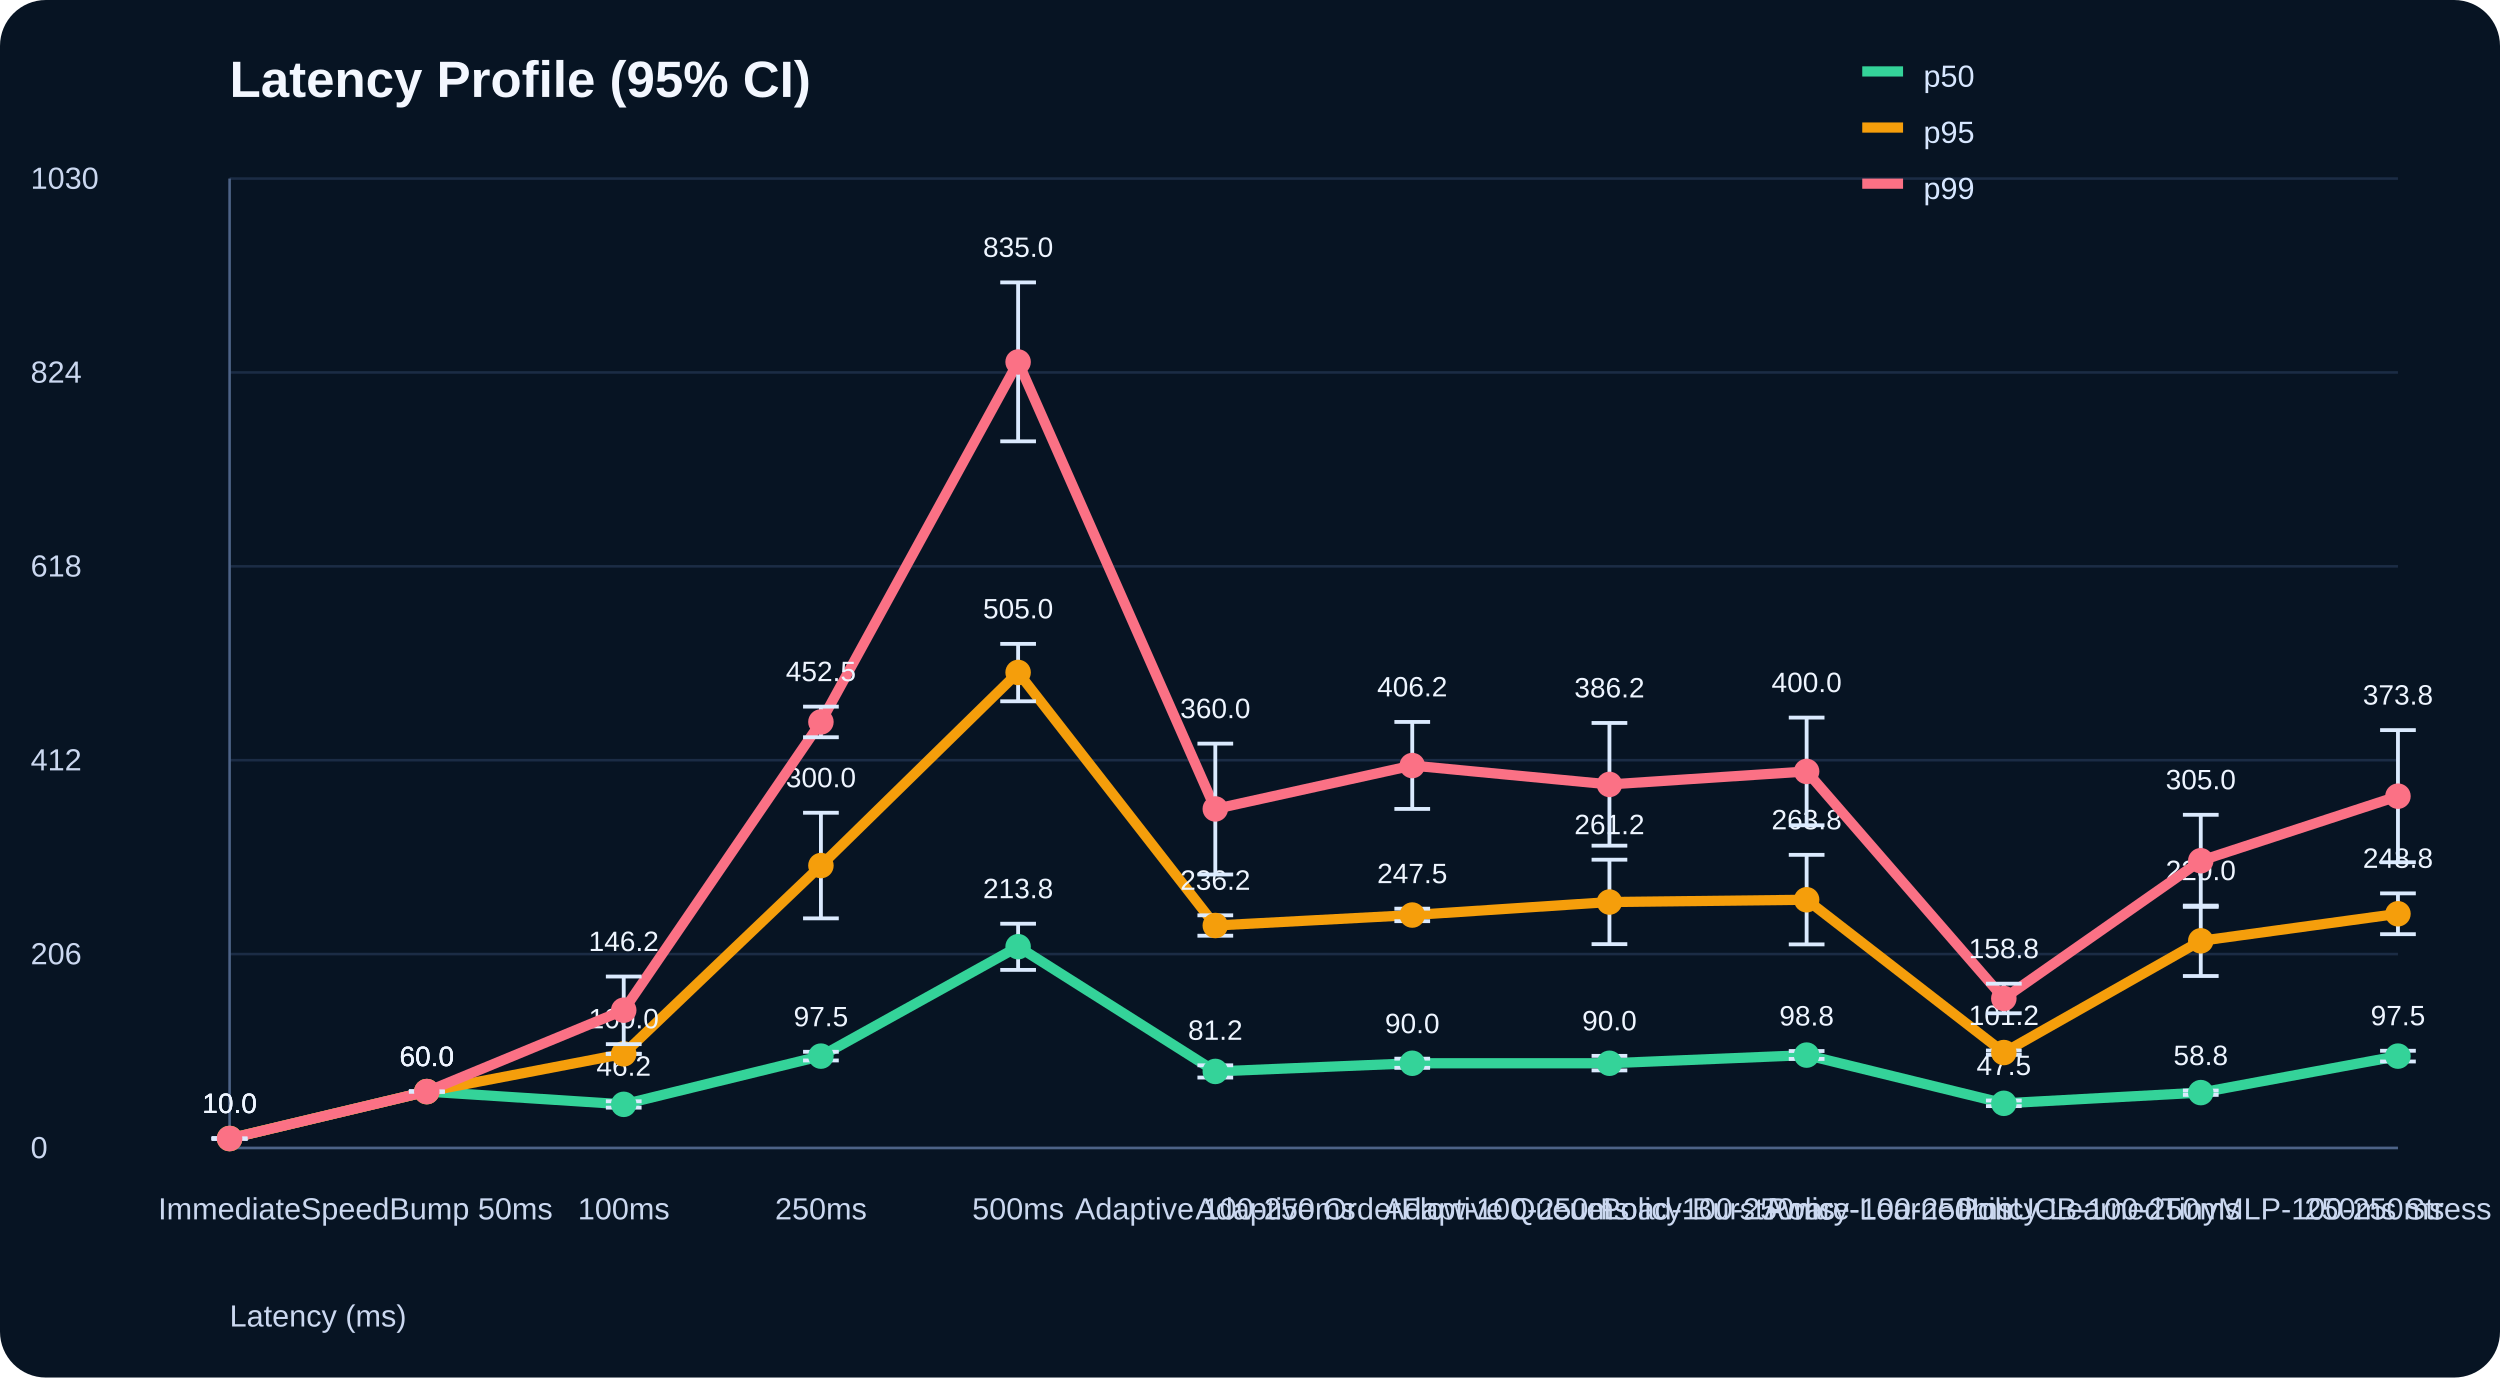
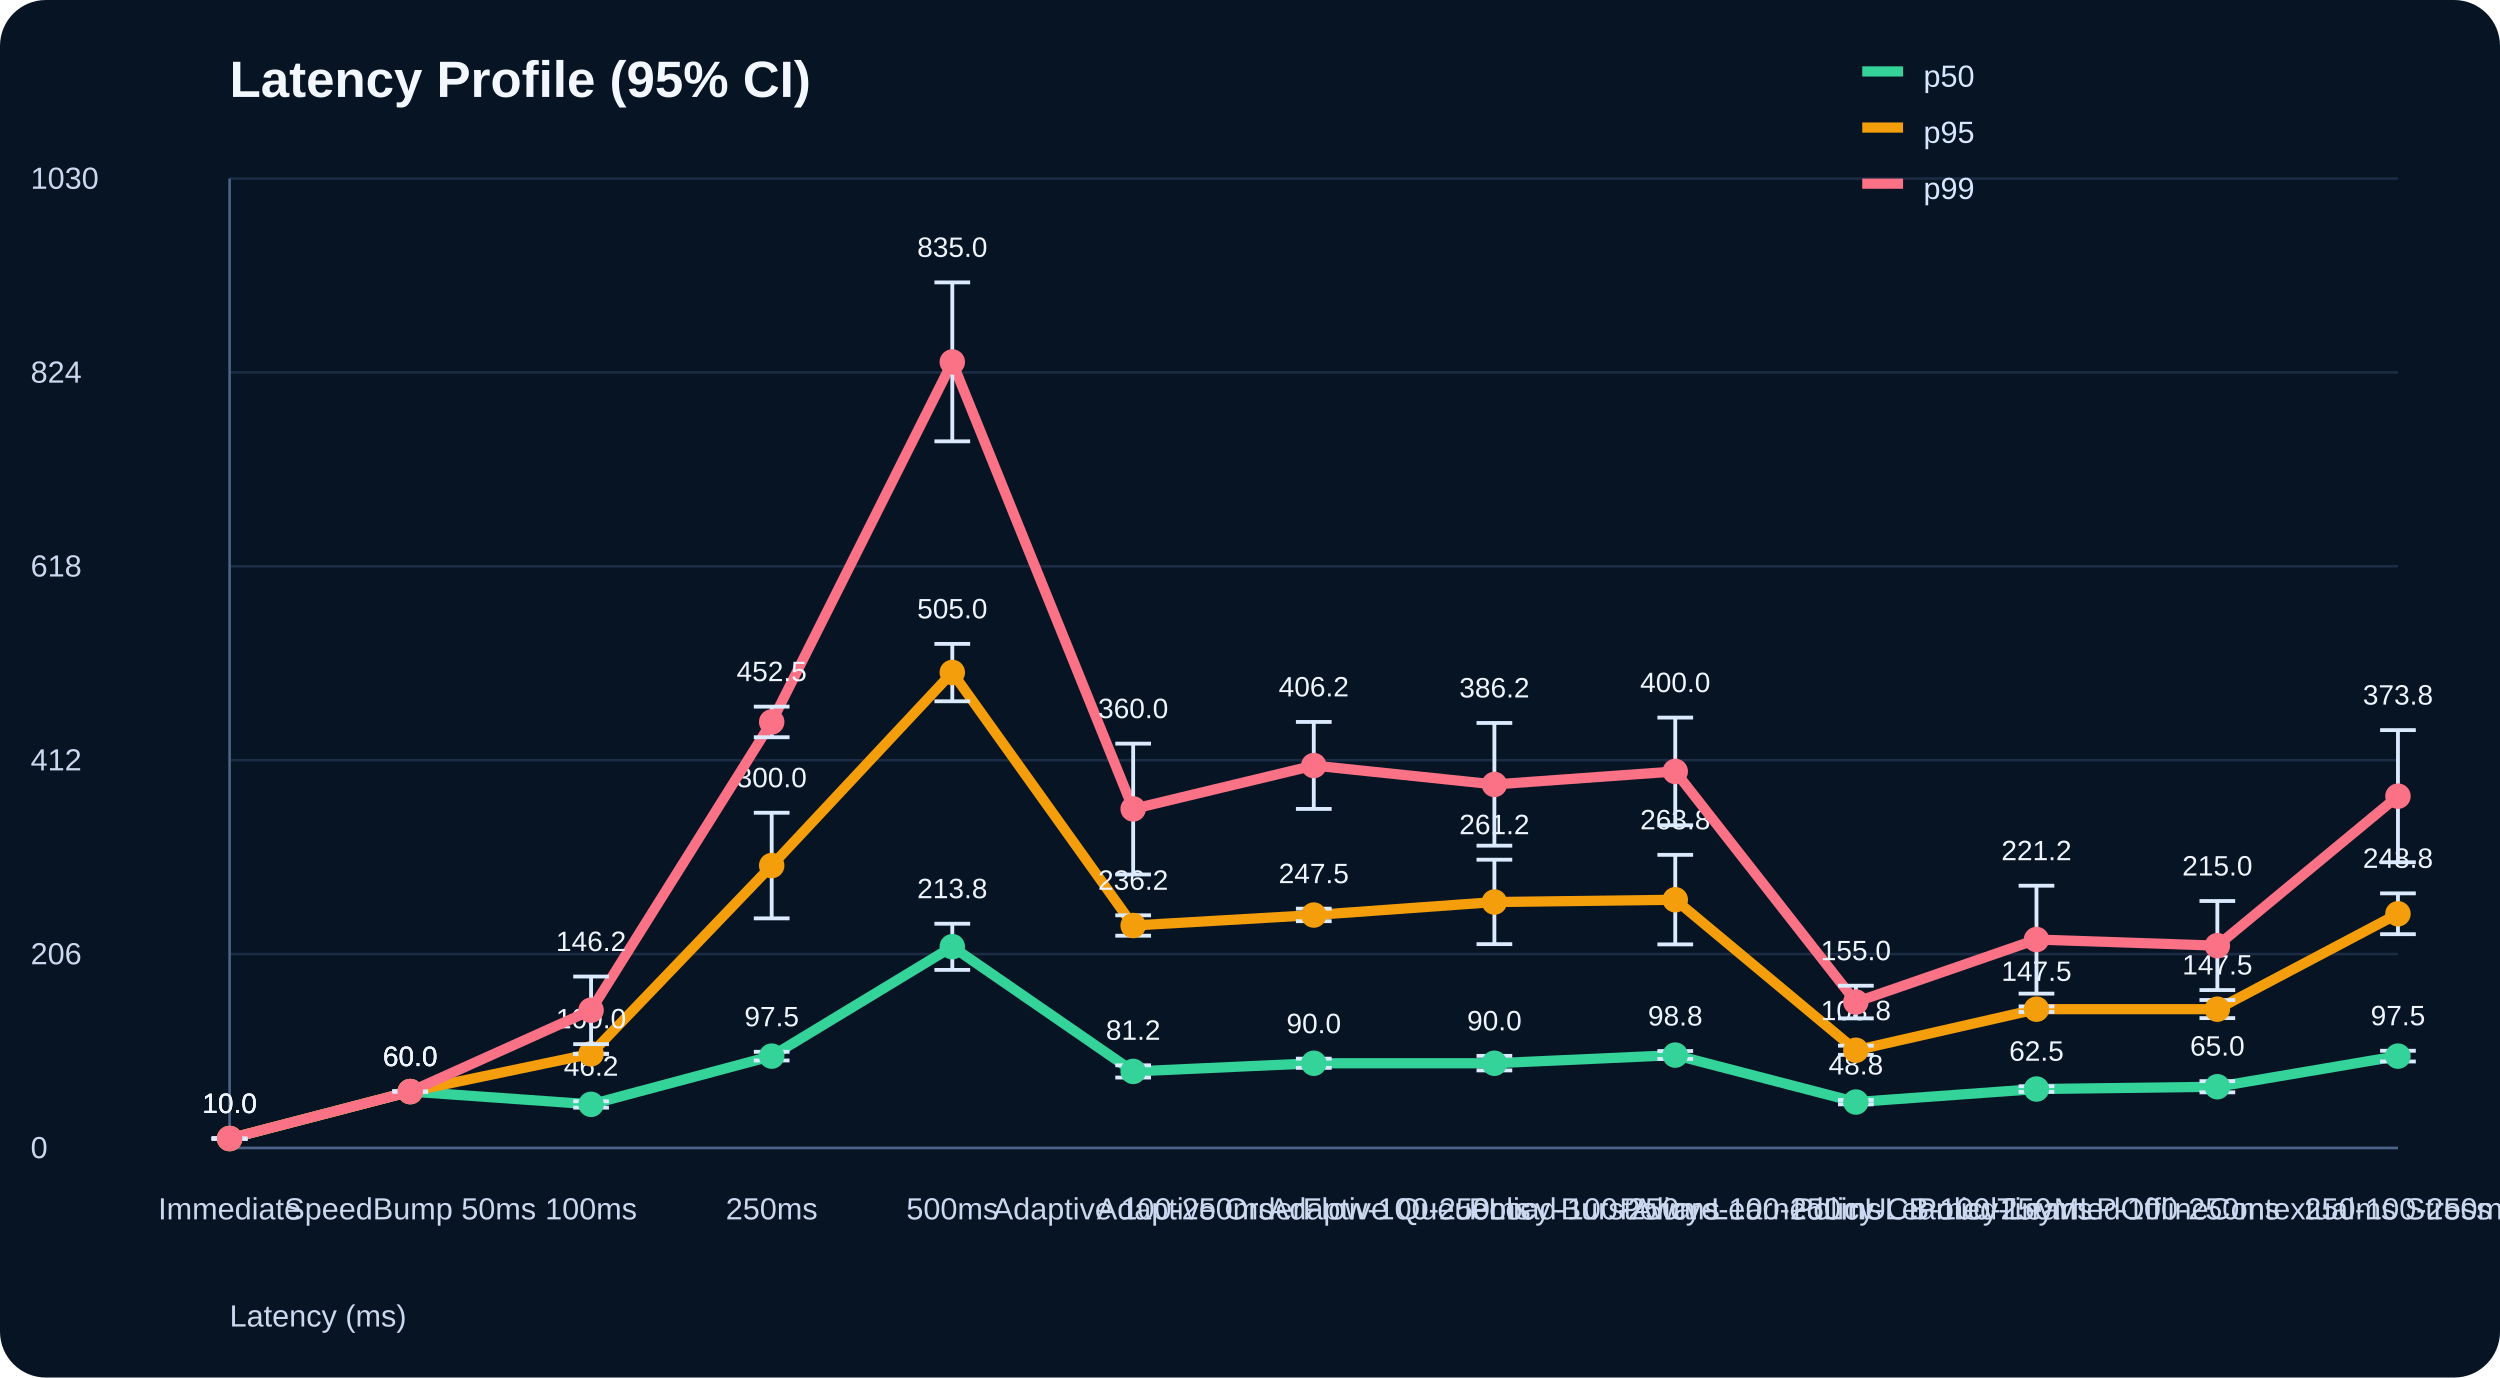
<svg xmlns="http://www.w3.org/2000/svg" width="980" height="540" viewBox="0 0 980 540" role="img">
  <style>.title{font:700 20px Arial; fill:#f3f7ff;}.label{font:12px Arial; fill:#cbd8f0;}.value{font:11px Arial; fill:#eef5ff;}.axis{stroke:#4d6387; stroke-width:1;}.grid{stroke:#20324d; stroke-width:1; opacity:.8;}.legend{font:12px Arial; fill:#d7e7ff;}.bg{fill:#071423;}.err{stroke:#dbeafe; stroke-width:1.5;}</style>
  <rect class="bg" x="0" y="0" width="980" height="540" rx="18" />
  <text class="title" x="90" y="38">Latency Profile (95% CI)</text>
  <text class="label" x="90" y="520">Latency (ms)</text>
  <line class="grid" x1="90" y1="70.0" x2="940" y2="70.0" />
  <text class="label" x="12" y="74.0">1030</text>
  <line class="grid" x1="90" y1="146.0" x2="940" y2="146.0" />
  <text class="label" x="12" y="150.0">824</text>
  <line class="grid" x1="90" y1="222.0" x2="940" y2="222.0" />
  <text class="label" x="12" y="226.0">618</text>
  <line class="grid" x1="90" y1="298.0" x2="940" y2="298.0" />
  <text class="label" x="12" y="302.0">412</text>
  <line class="grid" x1="90" y1="374.0" x2="940" y2="374.0" />
  <text class="label" x="12" y="378.0">206</text>
  <line class="grid" x1="90" y1="450.0" x2="940" y2="450.0" />
  <text class="label" x="12" y="454.0">0</text>
  <line class="axis" x1="90" y1="70" x2="90" y2="450" />
  <line class="axis" x1="90" y1="450" x2="940" y2="450" />
  <text class="label" x="90.0" y="478" text-anchor="middle">Immediate</text>
-   <text class="label" x="167.3" y="478" text-anchor="middle">SpeedBump 50ms</text>
-   <text class="label" x="244.5" y="478" text-anchor="middle">100ms</text>
-   <text class="label" x="321.8" y="478" text-anchor="middle">250ms</text>
-   <text class="label" x="399.1" y="478" text-anchor="middle">500ms</text>
-   <text class="label" x="476.4" y="478" text-anchor="middle">Adaptive 100-250ms</text>
-   <text class="label" x="553.6" y="478" text-anchor="middle">Adaptive OrderFlow-100-250ms</text>
-   <text class="label" x="630.9" y="478" text-anchor="middle">Adaptive QueueLoad-100-250ms</text>
-   <text class="label" x="708.2" y="478" text-anchor="middle">Policy-BurstAware-100-250ms</text>
-   <text class="label" x="785.5" y="478" text-anchor="middle">Policy-LearnedLinUCB-100-250ms</text>
-   <text class="label" x="862.7" y="478" text-anchor="middle">Policy-LearnedTinyMLP-100-250ms</text>
+   <text class="label" x="160.8" y="478" text-anchor="middle">SpeedBump 50ms</text>
+   <text class="label" x="231.7" y="478" text-anchor="middle">100ms</text>
+   <text class="label" x="302.5" y="478" text-anchor="middle">250ms</text>
+   <text class="label" x="373.3" y="478" text-anchor="middle">500ms</text>
+   <text class="label" x="444.2" y="478" text-anchor="middle">Adaptive 100-250ms</text>
+   <text class="label" x="515.0" y="478" text-anchor="middle">Adaptive OrderFlow-100-250ms</text>
+   <text class="label" x="585.8" y="478" text-anchor="middle">Adaptive QueueLoad-100-250ms</text>
+   <text class="label" x="656.7" y="478" text-anchor="middle">Policy-BurstAware-100-250ms</text>
+   <text class="label" x="727.5" y="478" text-anchor="middle">Policy-LearnedLinUCB-100-250ms</text>
+   <text class="label" x="798.3" y="478" text-anchor="middle">Policy-LearnedTinyMLP-100-250ms</text>
+   <text class="label" x="869.2" y="478" text-anchor="middle">Policy-LearnedOfflineContextual-100-250ms</text>
  <text class="label" x="940.0" y="478" text-anchor="middle">250ms Stress</text>
-   <polyline fill="none" stroke="#34d399" stroke-width="4" points="90.0,446.3 167.3,427.9 244.5,432.9 321.8,414.0 399.1,371.1 476.4,420.0 553.6,416.8 630.9,416.8 708.2,413.6 785.5,432.5 862.7,428.3 940.0,414.0" />
+   <polyline fill="none" stroke="#34d399" stroke-width="4" points="90.0,446.3 160.8,427.9 231.7,432.9 302.5,414.0 373.3,371.1 444.2,420.0 515.0,416.8 585.8,416.8 656.7,413.6 727.5,432.0 798.3,426.9 869.2,426.0 940.0,414.0" />
  <line class="err" x1="90.0" y1="446.3" x2="90.0" y2="446.3" />
  <line class="err" x1="83.0" y1="446.3" x2="97.0" y2="446.3" />
  <line class="err" x1="83.0" y1="446.3" x2="97.0" y2="446.3" />
  <circle cx="90.0" cy="446.3" r="5" fill="#34d399" />
  <text class="value" x="90.0" y="436.3" text-anchor="middle">10.0</text>
-   <line class="err" x1="167.3" y1="427.9" x2="167.3" y2="427.9" />
-   <line class="err" x1="160.3" y1="427.9" x2="174.3" y2="427.9" />
-   <line class="err" x1="160.3" y1="427.9" x2="174.3" y2="427.9" />
-   <circle cx="167.3" cy="427.9" r="5" fill="#34d399" />
-   <text class="value" x="167.3" y="417.9" text-anchor="middle">60.0</text>
-   <line class="err" x1="244.5" y1="431.7" x2="244.5" y2="434.2" />
-   <line class="err" x1="237.5" y1="431.7" x2="251.5" y2="431.7" />
-   <line class="err" x1="237.5" y1="434.2" x2="251.5" y2="434.2" />
-   <circle cx="244.5" cy="432.9" r="5" fill="#34d399" />
-   <text class="value" x="244.5" y="421.7" text-anchor="middle">46.2</text>
-   <line class="err" x1="321.8" y1="412.3" x2="321.8" y2="415.7" />
-   <line class="err" x1="314.8" y1="412.3" x2="328.8" y2="412.3" />
-   <line class="err" x1="314.8" y1="415.7" x2="328.8" y2="415.7" />
-   <circle cx="321.8" cy="414.0" r="5" fill="#34d399" />
-   <text class="value" x="321.8" y="402.3" text-anchor="middle">97.5</text>
-   <line class="err" x1="399.1" y1="362.1" x2="399.1" y2="380.2" />
-   <line class="err" x1="392.1" y1="362.1" x2="406.1" y2="362.1" />
-   <line class="err" x1="392.1" y1="380.2" x2="406.1" y2="380.2" />
-   <circle cx="399.1" cy="371.1" r="5" fill="#34d399" />
-   <text class="value" x="399.1" y="352.1" text-anchor="middle">213.8</text>
-   <line class="err" x1="476.4" y1="417.6" x2="476.4" y2="422.4" />
-   <line class="err" x1="469.4" y1="417.6" x2="483.4" y2="417.6" />
-   <line class="err" x1="469.4" y1="422.4" x2="483.4" y2="422.4" />
-   <circle cx="476.4" cy="420.0" r="5" fill="#34d399" />
-   <text class="value" x="476.4" y="407.6" text-anchor="middle">81.2</text>
-   <line class="err" x1="553.6" y1="415.0" x2="553.6" y2="418.6" />
-   <line class="err" x1="546.6" y1="415.0" x2="560.6" y2="415.0" />
-   <line class="err" x1="546.6" y1="418.6" x2="560.6" y2="418.6" />
-   <circle cx="553.6" cy="416.8" r="5" fill="#34d399" />
-   <text class="value" x="553.6" y="405.0" text-anchor="middle">90.0</text>
-   <line class="err" x1="630.9" y1="413.9" x2="630.9" y2="419.6" />
-   <line class="err" x1="623.9" y1="413.9" x2="637.9" y2="413.9" />
-   <line class="err" x1="623.9" y1="419.6" x2="637.9" y2="419.6" />
-   <circle cx="630.9" cy="416.8" r="5" fill="#34d399" />
-   <text class="value" x="630.9" y="403.9" text-anchor="middle">90.0</text>
-   <line class="err" x1="708.2" y1="412.0" x2="708.2" y2="415.1" />
-   <line class="err" x1="701.2" y1="412.0" x2="715.2" y2="412.0" />
-   <line class="err" x1="701.2" y1="415.1" x2="715.2" y2="415.1" />
-   <circle cx="708.2" cy="413.6" r="5" fill="#34d399" />
-   <text class="value" x="708.2" y="402.0" text-anchor="middle">98.8</text>
-   <line class="err" x1="785.5" y1="431.4" x2="785.5" y2="433.6" />
-   <line class="err" x1="778.5" y1="431.4" x2="792.5" y2="431.4" />
-   <line class="err" x1="778.5" y1="433.6" x2="792.5" y2="433.6" />
-   <circle cx="785.5" cy="432.5" r="5" fill="#34d399" />
-   <text class="value" x="785.5" y="421.4" text-anchor="middle">47.5</text>
-   <line class="err" x1="862.7" y1="427.5" x2="862.7" y2="429.2" />
-   <line class="err" x1="855.7" y1="427.5" x2="869.7" y2="427.5" />
-   <line class="err" x1="855.7" y1="429.2" x2="869.7" y2="429.2" />
-   <circle cx="862.7" cy="428.3" r="5" fill="#34d399" />
-   <text class="value" x="862.7" y="417.5" text-anchor="middle">58.8</text>
+   <line class="err" x1="160.8" y1="427.9" x2="160.8" y2="427.9" />
+   <line class="err" x1="153.8" y1="427.9" x2="167.8" y2="427.9" />
+   <line class="err" x1="153.8" y1="427.9" x2="167.8" y2="427.9" />
+   <circle cx="160.8" cy="427.9" r="5" fill="#34d399" />
+   <text class="value" x="160.8" y="417.9" text-anchor="middle">60.0</text>
+   <line class="err" x1="231.7" y1="431.7" x2="231.7" y2="434.2" />
+   <line class="err" x1="224.7" y1="431.7" x2="238.7" y2="431.7" />
+   <line class="err" x1="224.7" y1="434.2" x2="238.7" y2="434.2" />
+   <circle cx="231.7" cy="432.9" r="5" fill="#34d399" />
+   <text class="value" x="231.7" y="421.7" text-anchor="middle">46.2</text>
+   <line class="err" x1="302.5" y1="412.3" x2="302.5" y2="415.7" />
+   <line class="err" x1="295.5" y1="412.3" x2="309.5" y2="412.3" />
+   <line class="err" x1="295.5" y1="415.7" x2="309.5" y2="415.7" />
+   <circle cx="302.5" cy="414.0" r="5" fill="#34d399" />
+   <text class="value" x="302.5" y="402.3" text-anchor="middle">97.5</text>
+   <line class="err" x1="373.3" y1="362.1" x2="373.3" y2="380.2" />
+   <line class="err" x1="366.3" y1="362.1" x2="380.3" y2="362.1" />
+   <line class="err" x1="366.3" y1="380.2" x2="380.3" y2="380.2" />
+   <circle cx="373.3" cy="371.1" r="5" fill="#34d399" />
+   <text class="value" x="373.3" y="352.1" text-anchor="middle">213.8</text>
+   <line class="err" x1="444.2" y1="417.6" x2="444.2" y2="422.4" />
+   <line class="err" x1="437.2" y1="417.6" x2="451.2" y2="417.6" />
+   <line class="err" x1="437.2" y1="422.4" x2="451.2" y2="422.4" />
+   <circle cx="444.2" cy="420.0" r="5" fill="#34d399" />
+   <text class="value" x="444.2" y="407.6" text-anchor="middle">81.2</text>
+   <line class="err" x1="515.0" y1="415.0" x2="515.0" y2="418.6" />
+   <line class="err" x1="508.0" y1="415.0" x2="522.0" y2="415.0" />
+   <line class="err" x1="508.0" y1="418.6" x2="522.0" y2="418.6" />
+   <circle cx="515.0" cy="416.8" r="5" fill="#34d399" />
+   <text class="value" x="515.0" y="405.0" text-anchor="middle">90.0</text>
+   <line class="err" x1="585.8" y1="413.9" x2="585.8" y2="419.6" />
+   <line class="err" x1="578.8" y1="413.9" x2="592.8" y2="413.9" />
+   <line class="err" x1="578.8" y1="419.6" x2="592.8" y2="419.6" />
+   <circle cx="585.8" cy="416.8" r="5" fill="#34d399" />
+   <text class="value" x="585.8" y="403.9" text-anchor="middle">90.0</text>
+   <line class="err" x1="656.7" y1="412.0" x2="656.7" y2="415.1" />
+   <line class="err" x1="649.7" y1="412.0" x2="663.7" y2="412.0" />
+   <line class="err" x1="649.7" y1="415.1" x2="663.7" y2="415.1" />
+   <circle cx="656.7" cy="413.6" r="5" fill="#34d399" />
+   <text class="value" x="656.7" y="402.0" text-anchor="middle">98.8</text>
+   <line class="err" x1="727.5" y1="431.2" x2="727.5" y2="432.9" />
+   <line class="err" x1="720.5" y1="431.2" x2="734.5" y2="431.2" />
+   <line class="err" x1="720.5" y1="432.9" x2="734.5" y2="432.9" />
+   <circle cx="727.5" cy="432.0" r="5" fill="#34d399" />
+   <text class="value" x="727.5" y="421.2" text-anchor="middle">48.8</text>
+   <line class="err" x1="798.3" y1="425.8" x2="798.3" y2="428.0" />
+   <line class="err" x1="791.3" y1="425.8" x2="805.3" y2="425.8" />
+   <line class="err" x1="791.3" y1="428.0" x2="805.3" y2="428.0" />
+   <circle cx="798.3" cy="426.9" r="5" fill="#34d399" />
+   <text class="value" x="798.3" y="415.8" text-anchor="middle">62.5</text>
+   <line class="err" x1="869.2" y1="423.8" x2="869.2" y2="428.2" />
+   <line class="err" x1="862.2" y1="423.8" x2="876.2" y2="423.8" />
+   <line class="err" x1="862.2" y1="428.2" x2="876.2" y2="428.2" />
+   <circle cx="869.2" cy="426.0" r="5" fill="#34d399" />
+   <text class="value" x="869.2" y="413.8" text-anchor="middle">65.0</text>
  <line class="err" x1="940.0" y1="411.9" x2="940.0" y2="416.1" />
  <line class="err" x1="933.0" y1="411.9" x2="947.0" y2="411.9" />
  <line class="err" x1="933.0" y1="416.1" x2="947.0" y2="416.1" />
  <circle cx="940.0" cy="414.0" r="5" fill="#34d399" />
  <text class="value" x="940.0" y="401.9" text-anchor="middle">97.5</text>
  <line x1="730" y1="28" x2="746" y2="28" stroke="#34d399" stroke-width="4" />
  <text class="legend" x="754" y="34">p50</text>
-   <polyline fill="none" stroke="#f59e0b" stroke-width="4" points="90.0,446.3 167.3,427.9 244.5,413.1 321.8,339.3 399.1,263.6 476.4,362.8 553.6,358.7 630.9,353.6 708.2,352.7 785.5,412.6 862.7,368.8 940.0,358.2" />
+   <polyline fill="none" stroke="#f59e0b" stroke-width="4" points="90.0,446.3 160.8,427.9 231.7,413.1 302.5,339.3 373.3,263.6 444.2,362.8 515.0,358.7 585.8,353.6 656.7,352.7 727.5,411.7 798.3,395.6 869.2,395.6 940.0,358.2" />
  <line class="err" x1="90.0" y1="446.3" x2="90.0" y2="446.3" />
  <line class="err" x1="83.0" y1="446.3" x2="97.0" y2="446.3" />
  <line class="err" x1="83.0" y1="446.3" x2="97.0" y2="446.3" />
  <circle cx="90.0" cy="446.3" r="5" fill="#f59e0b" />
  <text class="value" x="90.0" y="436.3" text-anchor="middle">10.0</text>
-   <line class="err" x1="167.3" y1="427.9" x2="167.3" y2="427.9" />
-   <line class="err" x1="160.3" y1="427.9" x2="174.3" y2="427.9" />
-   <line class="err" x1="160.3" y1="427.9" x2="174.3" y2="427.9" />
-   <circle cx="167.3" cy="427.9" r="5" fill="#f59e0b" />
-   <text class="value" x="167.3" y="417.9" text-anchor="middle">60.0</text>
-   <line class="err" x1="244.5" y1="413.1" x2="244.5" y2="413.1" />
-   <line class="err" x1="237.5" y1="413.1" x2="251.5" y2="413.1" />
-   <line class="err" x1="237.5" y1="413.1" x2="251.5" y2="413.1" />
-   <circle cx="244.5" cy="413.1" r="5" fill="#f59e0b" />
-   <text class="value" x="244.5" y="403.1" text-anchor="middle">100.0</text>
-   <line class="err" x1="321.8" y1="318.6" x2="321.8" y2="360.0" />
-   <line class="err" x1="314.8" y1="318.6" x2="328.8" y2="318.6" />
-   <line class="err" x1="314.8" y1="360.0" x2="328.8" y2="360.0" />
-   <circle cx="321.8" cy="339.3" r="5" fill="#f59e0b" />
-   <text class="value" x="321.8" y="308.6" text-anchor="middle">300.0</text>
-   <line class="err" x1="399.1" y1="252.4" x2="399.1" y2="274.9" />
-   <line class="err" x1="392.1" y1="252.4" x2="406.1" y2="252.4" />
-   <line class="err" x1="392.1" y1="274.9" x2="406.1" y2="274.9" />
-   <circle cx="399.1" cy="263.6" r="5" fill="#f59e0b" />
-   <text class="value" x="399.1" y="242.4" text-anchor="middle">505.0</text>
-   <line class="err" x1="476.4" y1="358.8" x2="476.4" y2="366.8" />
-   <line class="err" x1="469.4" y1="358.8" x2="483.4" y2="358.8" />
-   <line class="err" x1="469.4" y1="366.8" x2="483.4" y2="366.8" />
-   <circle cx="476.4" cy="362.8" r="5" fill="#f59e0b" />
-   <text class="value" x="476.4" y="348.8" text-anchor="middle">236.2</text>
-   <line class="err" x1="553.6" y1="356.2" x2="553.6" y2="361.1" />
-   <line class="err" x1="546.6" y1="356.2" x2="560.6" y2="356.2" />
-   <line class="err" x1="546.6" y1="361.1" x2="560.6" y2="361.1" />
-   <circle cx="553.6" cy="358.7" r="5" fill="#f59e0b" />
-   <text class="value" x="553.6" y="346.2" text-anchor="middle">247.5</text>
-   <line class="err" x1="630.9" y1="337.0" x2="630.9" y2="370.1" />
-   <line class="err" x1="623.9" y1="337.0" x2="637.9" y2="337.0" />
-   <line class="err" x1="623.9" y1="370.1" x2="637.9" y2="370.1" />
-   <circle cx="630.9" cy="353.6" r="5" fill="#f59e0b" />
-   <text class="value" x="630.9" y="327.0" text-anchor="middle">261.2</text>
-   <line class="err" x1="708.2" y1="335.1" x2="708.2" y2="370.2" />
-   <line class="err" x1="701.2" y1="335.1" x2="715.2" y2="335.1" />
-   <line class="err" x1="701.2" y1="370.2" x2="715.2" y2="370.2" />
-   <circle cx="708.2" cy="352.7" r="5" fill="#f59e0b" />
-   <text class="value" x="708.2" y="325.1" text-anchor="middle">263.8</text>
-   <line class="err" x1="785.5" y1="411.8" x2="785.5" y2="413.5" />
-   <line class="err" x1="778.5" y1="411.8" x2="792.5" y2="411.8" />
-   <line class="err" x1="778.5" y1="413.5" x2="792.5" y2="413.5" />
-   <circle cx="785.5" cy="412.6" r="5" fill="#f59e0b" />
-   <text class="value" x="785.5" y="401.8" text-anchor="middle">101.2</text>
-   <line class="err" x1="862.7" y1="355.0" x2="862.7" y2="382.6" />
-   <line class="err" x1="855.7" y1="355.0" x2="869.7" y2="355.0" />
-   <line class="err" x1="855.7" y1="382.6" x2="869.7" y2="382.6" />
-   <circle cx="862.7" cy="368.8" r="5" fill="#f59e0b" />
-   <text class="value" x="862.7" y="345.0" text-anchor="middle">220.0</text>
+   <line class="err" x1="160.8" y1="427.9" x2="160.8" y2="427.9" />
+   <line class="err" x1="153.8" y1="427.9" x2="167.8" y2="427.9" />
+   <line class="err" x1="153.8" y1="427.9" x2="167.8" y2="427.9" />
+   <circle cx="160.8" cy="427.9" r="5" fill="#f59e0b" />
+   <text class="value" x="160.8" y="417.9" text-anchor="middle">60.0</text>
+   <line class="err" x1="231.7" y1="413.1" x2="231.7" y2="413.1" />
+   <line class="err" x1="224.7" y1="413.1" x2="238.7" y2="413.1" />
+   <line class="err" x1="224.7" y1="413.1" x2="238.7" y2="413.1" />
+   <circle cx="231.7" cy="413.1" r="5" fill="#f59e0b" />
+   <text class="value" x="231.7" y="403.1" text-anchor="middle">100.0</text>
+   <line class="err" x1="302.5" y1="318.6" x2="302.5" y2="360.0" />
+   <line class="err" x1="295.5" y1="318.6" x2="309.5" y2="318.6" />
+   <line class="err" x1="295.5" y1="360.0" x2="309.5" y2="360.0" />
+   <circle cx="302.5" cy="339.3" r="5" fill="#f59e0b" />
+   <text class="value" x="302.5" y="308.6" text-anchor="middle">300.0</text>
+   <line class="err" x1="373.3" y1="252.4" x2="373.3" y2="274.9" />
+   <line class="err" x1="366.3" y1="252.4" x2="380.3" y2="252.4" />
+   <line class="err" x1="366.3" y1="274.9" x2="380.3" y2="274.9" />
+   <circle cx="373.3" cy="263.6" r="5" fill="#f59e0b" />
+   <text class="value" x="373.3" y="242.4" text-anchor="middle">505.0</text>
+   <line class="err" x1="444.2" y1="358.8" x2="444.2" y2="366.8" />
+   <line class="err" x1="437.2" y1="358.8" x2="451.2" y2="358.8" />
+   <line class="err" x1="437.2" y1="366.8" x2="451.2" y2="366.8" />
+   <circle cx="444.2" cy="362.8" r="5" fill="#f59e0b" />
+   <text class="value" x="444.2" y="348.8" text-anchor="middle">236.2</text>
+   <line class="err" x1="515.0" y1="356.2" x2="515.0" y2="361.1" />
+   <line class="err" x1="508.0" y1="356.2" x2="522.0" y2="356.2" />
+   <line class="err" x1="508.0" y1="361.1" x2="522.0" y2="361.1" />
+   <circle cx="515.0" cy="358.7" r="5" fill="#f59e0b" />
+   <text class="value" x="515.0" y="346.2" text-anchor="middle">247.5</text>
+   <line class="err" x1="585.8" y1="337.0" x2="585.8" y2="370.1" />
+   <line class="err" x1="578.8" y1="337.0" x2="592.8" y2="337.0" />
+   <line class="err" x1="578.8" y1="370.1" x2="592.8" y2="370.1" />
+   <circle cx="585.8" cy="353.6" r="5" fill="#f59e0b" />
+   <text class="value" x="585.8" y="327.0" text-anchor="middle">261.2</text>
+   <line class="err" x1="656.7" y1="335.1" x2="656.7" y2="370.2" />
+   <line class="err" x1="649.7" y1="335.1" x2="663.7" y2="335.1" />
+   <line class="err" x1="649.7" y1="370.2" x2="663.7" y2="370.2" />
+   <circle cx="656.7" cy="352.7" r="5" fill="#f59e0b" />
+   <text class="value" x="656.7" y="325.1" text-anchor="middle">263.8</text>
+   <line class="err" x1="727.5" y1="409.9" x2="727.5" y2="413.5" />
+   <line class="err" x1="720.5" y1="409.9" x2="734.5" y2="409.9" />
+   <line class="err" x1="720.5" y1="413.5" x2="734.5" y2="413.5" />
+   <circle cx="727.5" cy="411.7" r="5" fill="#f59e0b" />
+   <text class="value" x="727.5" y="399.9" text-anchor="middle">103.8</text>
+   <line class="err" x1="798.3" y1="394.5" x2="798.3" y2="396.7" />
+   <line class="err" x1="791.3" y1="394.5" x2="805.3" y2="394.5" />
+   <line class="err" x1="791.3" y1="396.7" x2="805.3" y2="396.7" />
+   <circle cx="798.3" cy="395.6" r="5" fill="#f59e0b" />
+   <text class="value" x="798.3" y="384.5" text-anchor="middle">147.5</text>
+   <line class="err" x1="869.2" y1="392.0" x2="869.2" y2="399.1" />
+   <line class="err" x1="862.2" y1="392.0" x2="876.2" y2="392.0" />
+   <line class="err" x1="862.2" y1="399.1" x2="876.2" y2="399.1" />
+   <circle cx="869.2" cy="395.6" r="5" fill="#f59e0b" />
+   <text class="value" x="869.2" y="382.0" text-anchor="middle">147.5</text>
  <line class="err" x1="940.0" y1="350.2" x2="940.0" y2="366.2" />
  <line class="err" x1="933.0" y1="350.2" x2="947.0" y2="350.2" />
  <line class="err" x1="933.0" y1="366.2" x2="947.0" y2="366.2" />
  <circle cx="940.0" cy="358.2" r="5" fill="#f59e0b" />
  <text class="value" x="940.0" y="340.2" text-anchor="middle">248.8</text>
  <line x1="730" y1="50" x2="746" y2="50" stroke="#f59e0b" stroke-width="4" />
  <text class="legend" x="754" y="56">p95</text>
-   <polyline fill="none" stroke="#fb7185" stroke-width="4" points="90.0,446.3 167.3,427.9 244.5,396.0 321.8,283.0 399.1,141.9 476.4,317.1 553.6,300.1 630.9,307.5 708.2,302.4 785.5,391.4 862.7,337.4 940.0,312.1" />
+   <polyline fill="none" stroke="#fb7185" stroke-width="4" points="90.0,446.3 160.8,427.9 231.7,396.0 302.5,283.0 373.3,141.9 444.2,317.1 515.0,300.1 585.8,307.5 656.7,302.4 727.5,392.8 798.3,368.3 869.2,370.7 940.0,312.1" />
  <line class="err" x1="90.0" y1="446.3" x2="90.0" y2="446.3" />
  <line class="err" x1="83.0" y1="446.3" x2="97.0" y2="446.3" />
  <line class="err" x1="83.0" y1="446.3" x2="97.0" y2="446.3" />
  <circle cx="90.0" cy="446.3" r="5" fill="#fb7185" />
  <text class="value" x="90.0" y="436.3" text-anchor="middle">10.0</text>
-   <line class="err" x1="167.3" y1="427.9" x2="167.3" y2="427.9" />
-   <line class="err" x1="160.3" y1="427.9" x2="174.3" y2="427.9" />
-   <line class="err" x1="160.3" y1="427.9" x2="174.3" y2="427.9" />
-   <circle cx="167.3" cy="427.9" r="5" fill="#fb7185" />
-   <text class="value" x="167.3" y="417.9" text-anchor="middle">60.0</text>
-   <line class="err" x1="244.5" y1="382.8" x2="244.5" y2="409.3" />
-   <line class="err" x1="237.5" y1="382.8" x2="251.5" y2="382.8" />
-   <line class="err" x1="237.5" y1="409.3" x2="251.5" y2="409.3" />
-   <circle cx="244.5" cy="396.0" r="5" fill="#fb7185" />
-   <text class="value" x="244.5" y="372.8" text-anchor="middle">146.2</text>
-   <line class="err" x1="321.8" y1="277.0" x2="321.8" y2="289.0" />
-   <line class="err" x1="314.8" y1="277.0" x2="328.8" y2="277.0" />
-   <line class="err" x1="314.8" y1="289.0" x2="328.8" y2="289.0" />
-   <circle cx="321.8" cy="283.0" r="5" fill="#fb7185" />
-   <text class="value" x="321.8" y="267.0" text-anchor="middle">452.5</text>
-   <line class="err" x1="399.1" y1="110.7" x2="399.1" y2="173.0" />
-   <line class="err" x1="392.1" y1="110.7" x2="406.1" y2="110.7" />
-   <line class="err" x1="392.1" y1="173.0" x2="406.1" y2="173.0" />
-   <circle cx="399.1" cy="141.9" r="5" fill="#fb7185" />
-   <text class="value" x="399.1" y="100.7" text-anchor="middle">835.0</text>
-   <line class="err" x1="476.4" y1="291.5" x2="476.4" y2="342.8" />
-   <line class="err" x1="469.4" y1="291.5" x2="483.4" y2="291.5" />
-   <line class="err" x1="469.4" y1="342.8" x2="483.4" y2="342.8" />
-   <circle cx="476.4" cy="317.1" r="5" fill="#fb7185" />
-   <text class="value" x="476.4" y="281.5" text-anchor="middle">360.0</text>
-   <line class="err" x1="553.6" y1="283.0" x2="553.6" y2="317.1" />
-   <line class="err" x1="546.6" y1="283.0" x2="560.6" y2="283.0" />
-   <line class="err" x1="546.6" y1="317.1" x2="560.6" y2="317.1" />
-   <circle cx="553.6" cy="300.1" r="5" fill="#fb7185" />
-   <text class="value" x="553.6" y="273.0" text-anchor="middle">406.2</text>
-   <line class="err" x1="630.9" y1="283.4" x2="630.9" y2="331.5" />
-   <line class="err" x1="623.9" y1="283.4" x2="637.9" y2="283.4" />
-   <line class="err" x1="623.9" y1="331.5" x2="637.9" y2="331.5" />
-   <circle cx="630.9" cy="307.5" r="5" fill="#fb7185" />
-   <text class="value" x="630.9" y="273.4" text-anchor="middle">386.2</text>
-   <line class="err" x1="708.2" y1="281.3" x2="708.2" y2="323.5" />
-   <line class="err" x1="701.2" y1="281.3" x2="715.2" y2="281.3" />
-   <line class="err" x1="701.2" y1="323.5" x2="715.2" y2="323.5" />
-   <circle cx="708.2" cy="302.4" r="5" fill="#fb7185" />
-   <text class="value" x="708.2" y="271.3" text-anchor="middle">400.0</text>
-   <line class="err" x1="785.5" y1="385.6" x2="785.5" y2="397.2" />
-   <line class="err" x1="778.5" y1="385.6" x2="792.5" y2="385.6" />
-   <line class="err" x1="778.5" y1="397.2" x2="792.5" y2="397.2" />
-   <circle cx="785.5" cy="391.4" r="5" fill="#fb7185" />
-   <text class="value" x="785.5" y="375.6" text-anchor="middle">158.8</text>
-   <line class="err" x1="862.7" y1="319.4" x2="862.7" y2="355.5" />
-   <line class="err" x1="855.7" y1="319.4" x2="869.7" y2="319.4" />
-   <line class="err" x1="855.7" y1="355.5" x2="869.7" y2="355.5" />
-   <circle cx="862.7" cy="337.4" r="5" fill="#fb7185" />
-   <text class="value" x="862.7" y="309.4" text-anchor="middle">305.0</text>
+   <line class="err" x1="160.8" y1="427.9" x2="160.8" y2="427.9" />
+   <line class="err" x1="153.8" y1="427.9" x2="167.8" y2="427.9" />
+   <line class="err" x1="153.8" y1="427.9" x2="167.8" y2="427.9" />
+   <circle cx="160.8" cy="427.9" r="5" fill="#fb7185" />
+   <text class="value" x="160.8" y="417.9" text-anchor="middle">60.0</text>
+   <line class="err" x1="231.7" y1="382.8" x2="231.7" y2="409.3" />
+   <line class="err" x1="224.7" y1="382.8" x2="238.7" y2="382.8" />
+   <line class="err" x1="224.7" y1="409.3" x2="238.7" y2="409.3" />
+   <circle cx="231.7" cy="396.0" r="5" fill="#fb7185" />
+   <text class="value" x="231.7" y="372.8" text-anchor="middle">146.2</text>
+   <line class="err" x1="302.5" y1="277.0" x2="302.5" y2="289.0" />
+   <line class="err" x1="295.5" y1="277.0" x2="309.5" y2="277.0" />
+   <line class="err" x1="295.5" y1="289.0" x2="309.5" y2="289.0" />
+   <circle cx="302.5" cy="283.0" r="5" fill="#fb7185" />
+   <text class="value" x="302.5" y="267.0" text-anchor="middle">452.5</text>
+   <line class="err" x1="373.3" y1="110.7" x2="373.3" y2="173.0" />
+   <line class="err" x1="366.3" y1="110.7" x2="380.3" y2="110.7" />
+   <line class="err" x1="366.3" y1="173.0" x2="380.3" y2="173.0" />
+   <circle cx="373.3" cy="141.9" r="5" fill="#fb7185" />
+   <text class="value" x="373.3" y="100.7" text-anchor="middle">835.0</text>
+   <line class="err" x1="444.2" y1="291.5" x2="444.2" y2="342.8" />
+   <line class="err" x1="437.2" y1="291.5" x2="451.2" y2="291.5" />
+   <line class="err" x1="437.2" y1="342.8" x2="451.2" y2="342.8" />
+   <circle cx="444.2" cy="317.1" r="5" fill="#fb7185" />
+   <text class="value" x="444.2" y="281.5" text-anchor="middle">360.0</text>
+   <line class="err" x1="515.0" y1="283.0" x2="515.0" y2="317.1" />
+   <line class="err" x1="508.0" y1="283.0" x2="522.0" y2="283.0" />
+   <line class="err" x1="508.0" y1="317.1" x2="522.0" y2="317.1" />
+   <circle cx="515.0" cy="300.1" r="5" fill="#fb7185" />
+   <text class="value" x="515.0" y="273.0" text-anchor="middle">406.2</text>
+   <line class="err" x1="585.8" y1="283.4" x2="585.8" y2="331.5" />
+   <line class="err" x1="578.8" y1="283.4" x2="592.8" y2="283.4" />
+   <line class="err" x1="578.8" y1="331.5" x2="592.8" y2="331.5" />
+   <circle cx="585.8" cy="307.5" r="5" fill="#fb7185" />
+   <text class="value" x="585.8" y="273.4" text-anchor="middle">386.2</text>
+   <line class="err" x1="656.7" y1="281.3" x2="656.7" y2="323.5" />
+   <line class="err" x1="649.7" y1="281.3" x2="663.7" y2="281.3" />
+   <line class="err" x1="649.7" y1="323.5" x2="663.7" y2="323.5" />
+   <circle cx="656.7" cy="302.4" r="5" fill="#fb7185" />
+   <text class="value" x="656.7" y="271.3" text-anchor="middle">400.0</text>
+   <line class="err" x1="727.5" y1="386.4" x2="727.5" y2="399.2" />
+   <line class="err" x1="720.5" y1="386.4" x2="734.5" y2="386.4" />
+   <line class="err" x1="720.5" y1="399.2" x2="734.5" y2="399.2" />
+   <circle cx="727.5" cy="392.8" r="5" fill="#fb7185" />
+   <text class="value" x="727.5" y="376.4" text-anchor="middle">155.0</text>
+   <line class="err" x1="798.3" y1="347.2" x2="798.3" y2="389.5" />
+   <line class="err" x1="791.3" y1="347.2" x2="805.3" y2="347.2" />
+   <line class="err" x1="791.3" y1="389.5" x2="805.3" y2="389.5" />
+   <circle cx="798.3" cy="368.3" r="5" fill="#fb7185" />
+   <text class="value" x="798.3" y="337.2" text-anchor="middle">221.2</text>
+   <line class="err" x1="869.2" y1="353.2" x2="869.2" y2="388.1" />
+   <line class="err" x1="862.2" y1="353.2" x2="876.2" y2="353.2" />
+   <line class="err" x1="862.2" y1="388.1" x2="876.2" y2="388.1" />
+   <circle cx="869.2" cy="370.7" r="5" fill="#fb7185" />
+   <text class="value" x="869.2" y="343.2" text-anchor="middle">215.0</text>
  <line class="err" x1="940.0" y1="286.2" x2="940.0" y2="338.0" />
  <line class="err" x1="933.0" y1="286.2" x2="947.0" y2="286.2" />
  <line class="err" x1="933.0" y1="338.0" x2="947.0" y2="338.0" />
  <circle cx="940.0" cy="312.1" r="5" fill="#fb7185" />
  <text class="value" x="940.0" y="276.2" text-anchor="middle">373.8</text>
  <line x1="730" y1="72" x2="746" y2="72" stroke="#fb7185" stroke-width="4" />
  <text class="legend" x="754" y="78">p99</text>
</svg>
